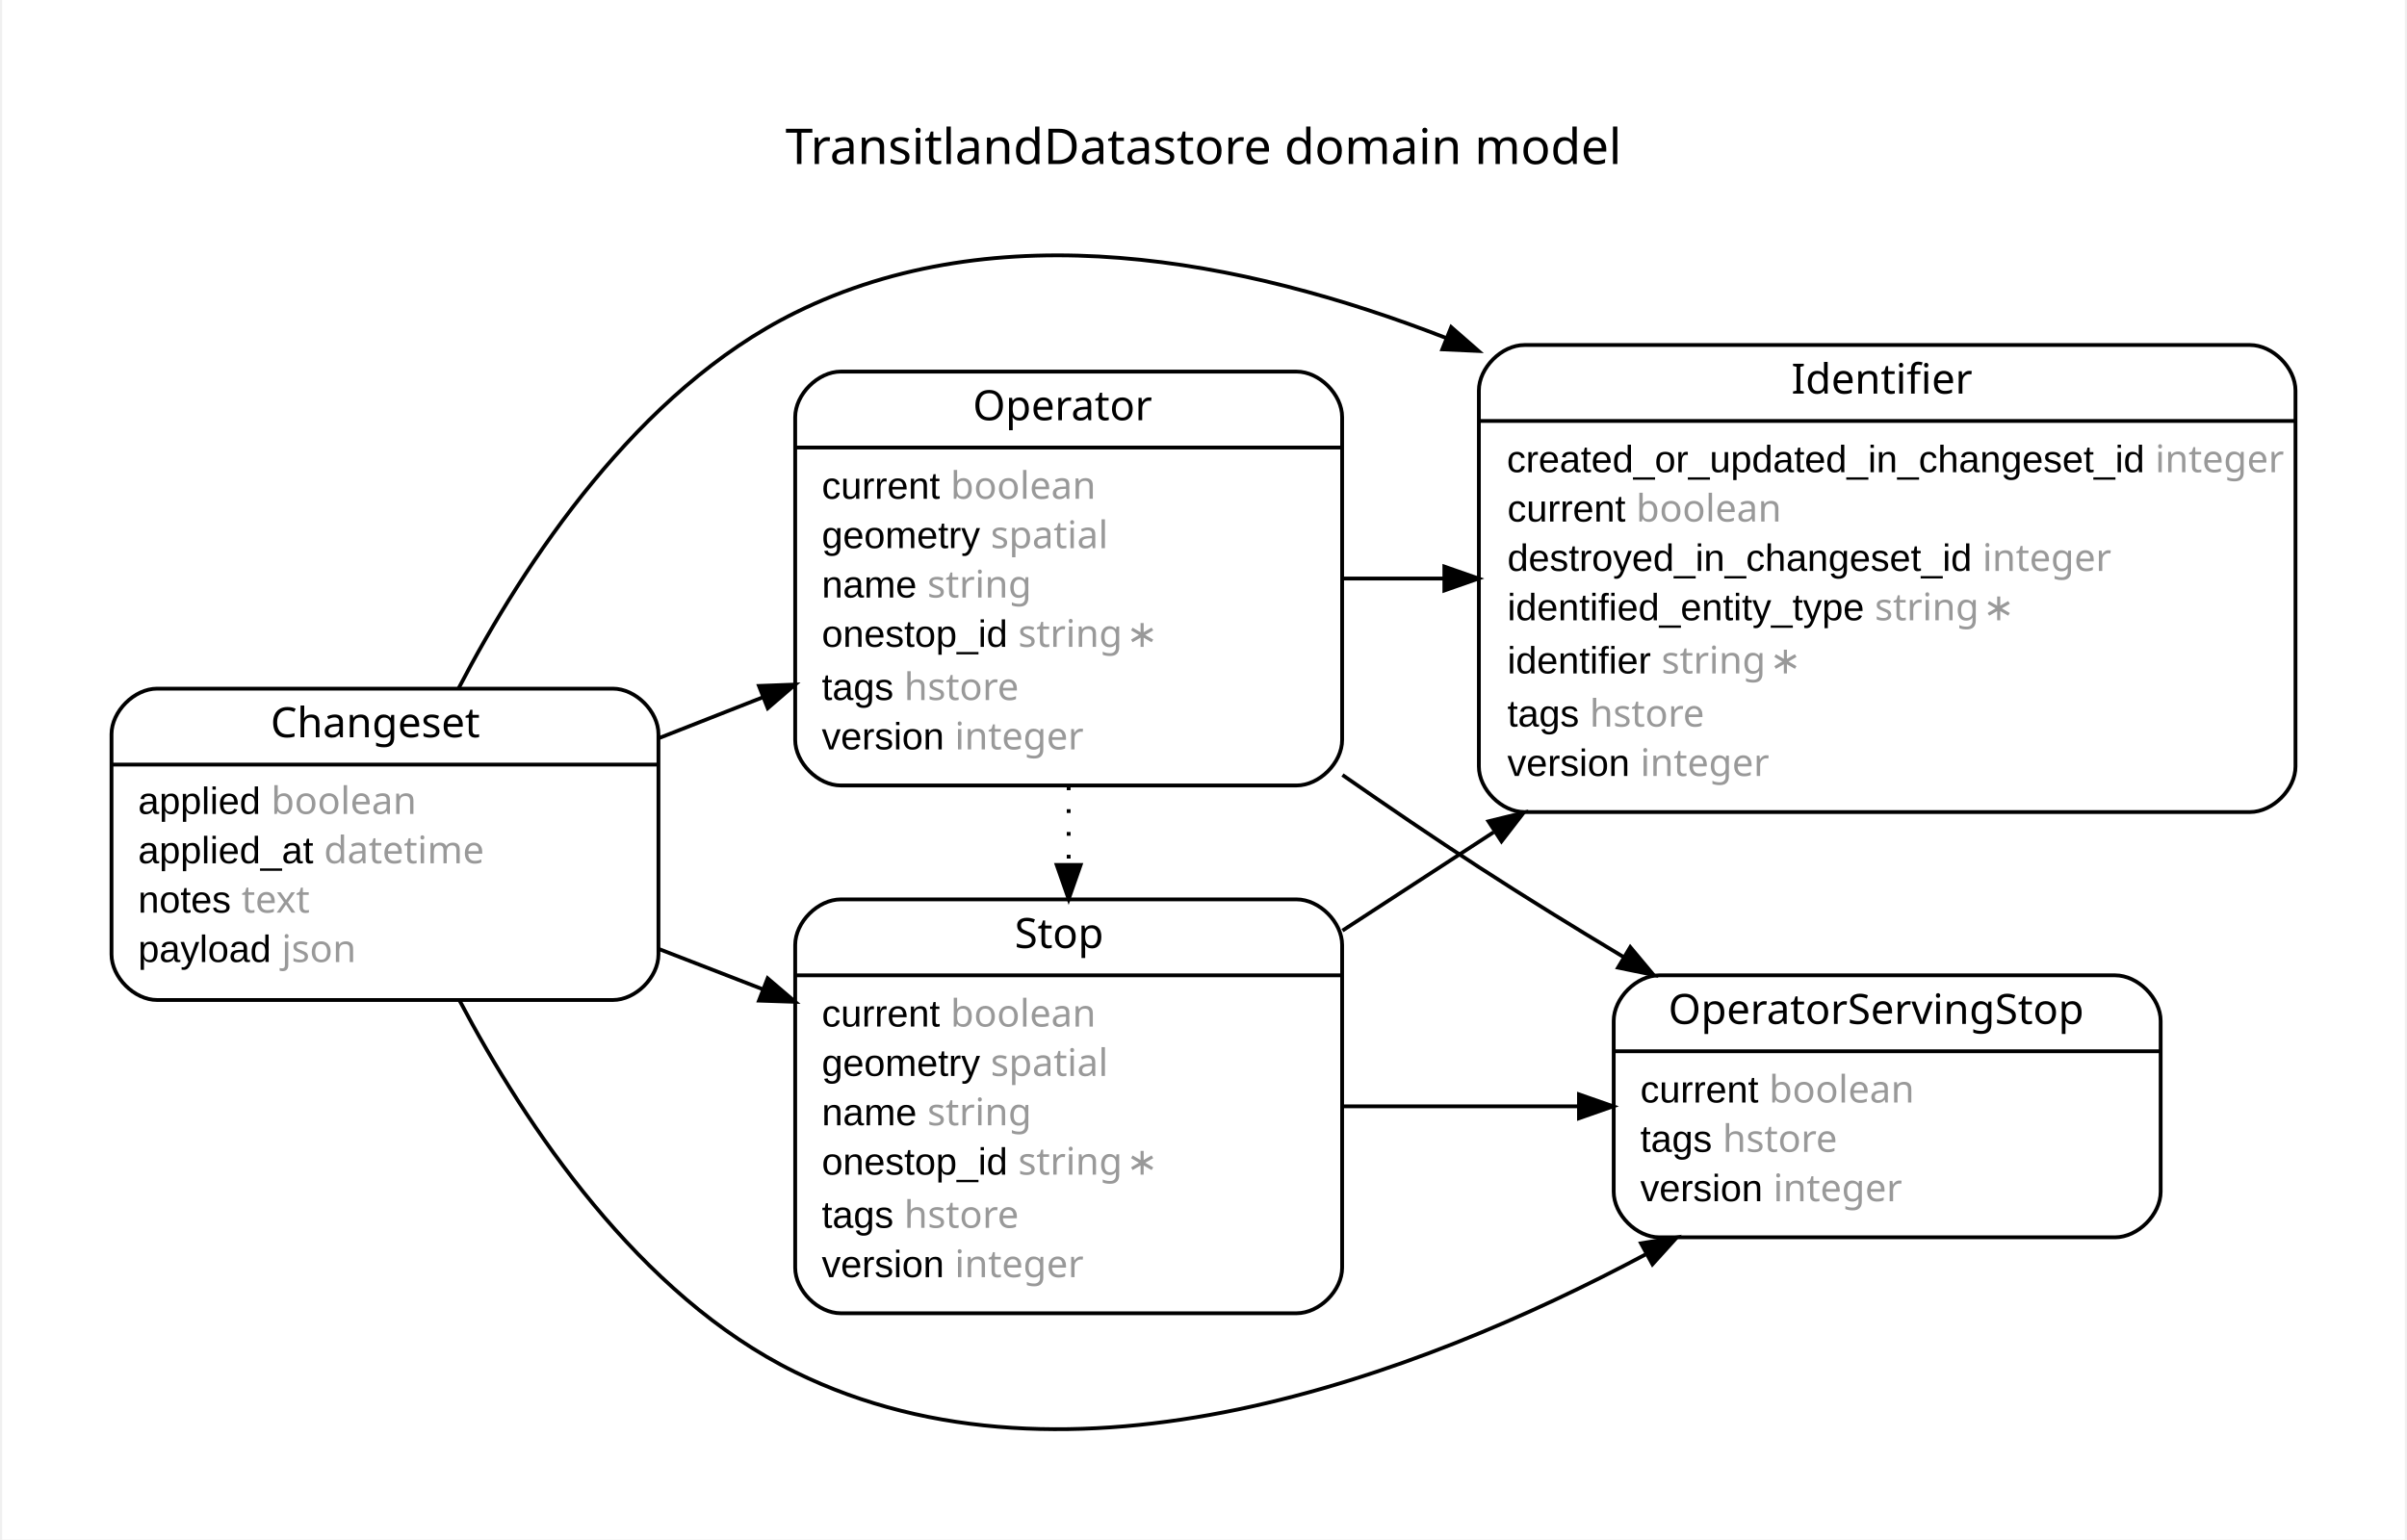
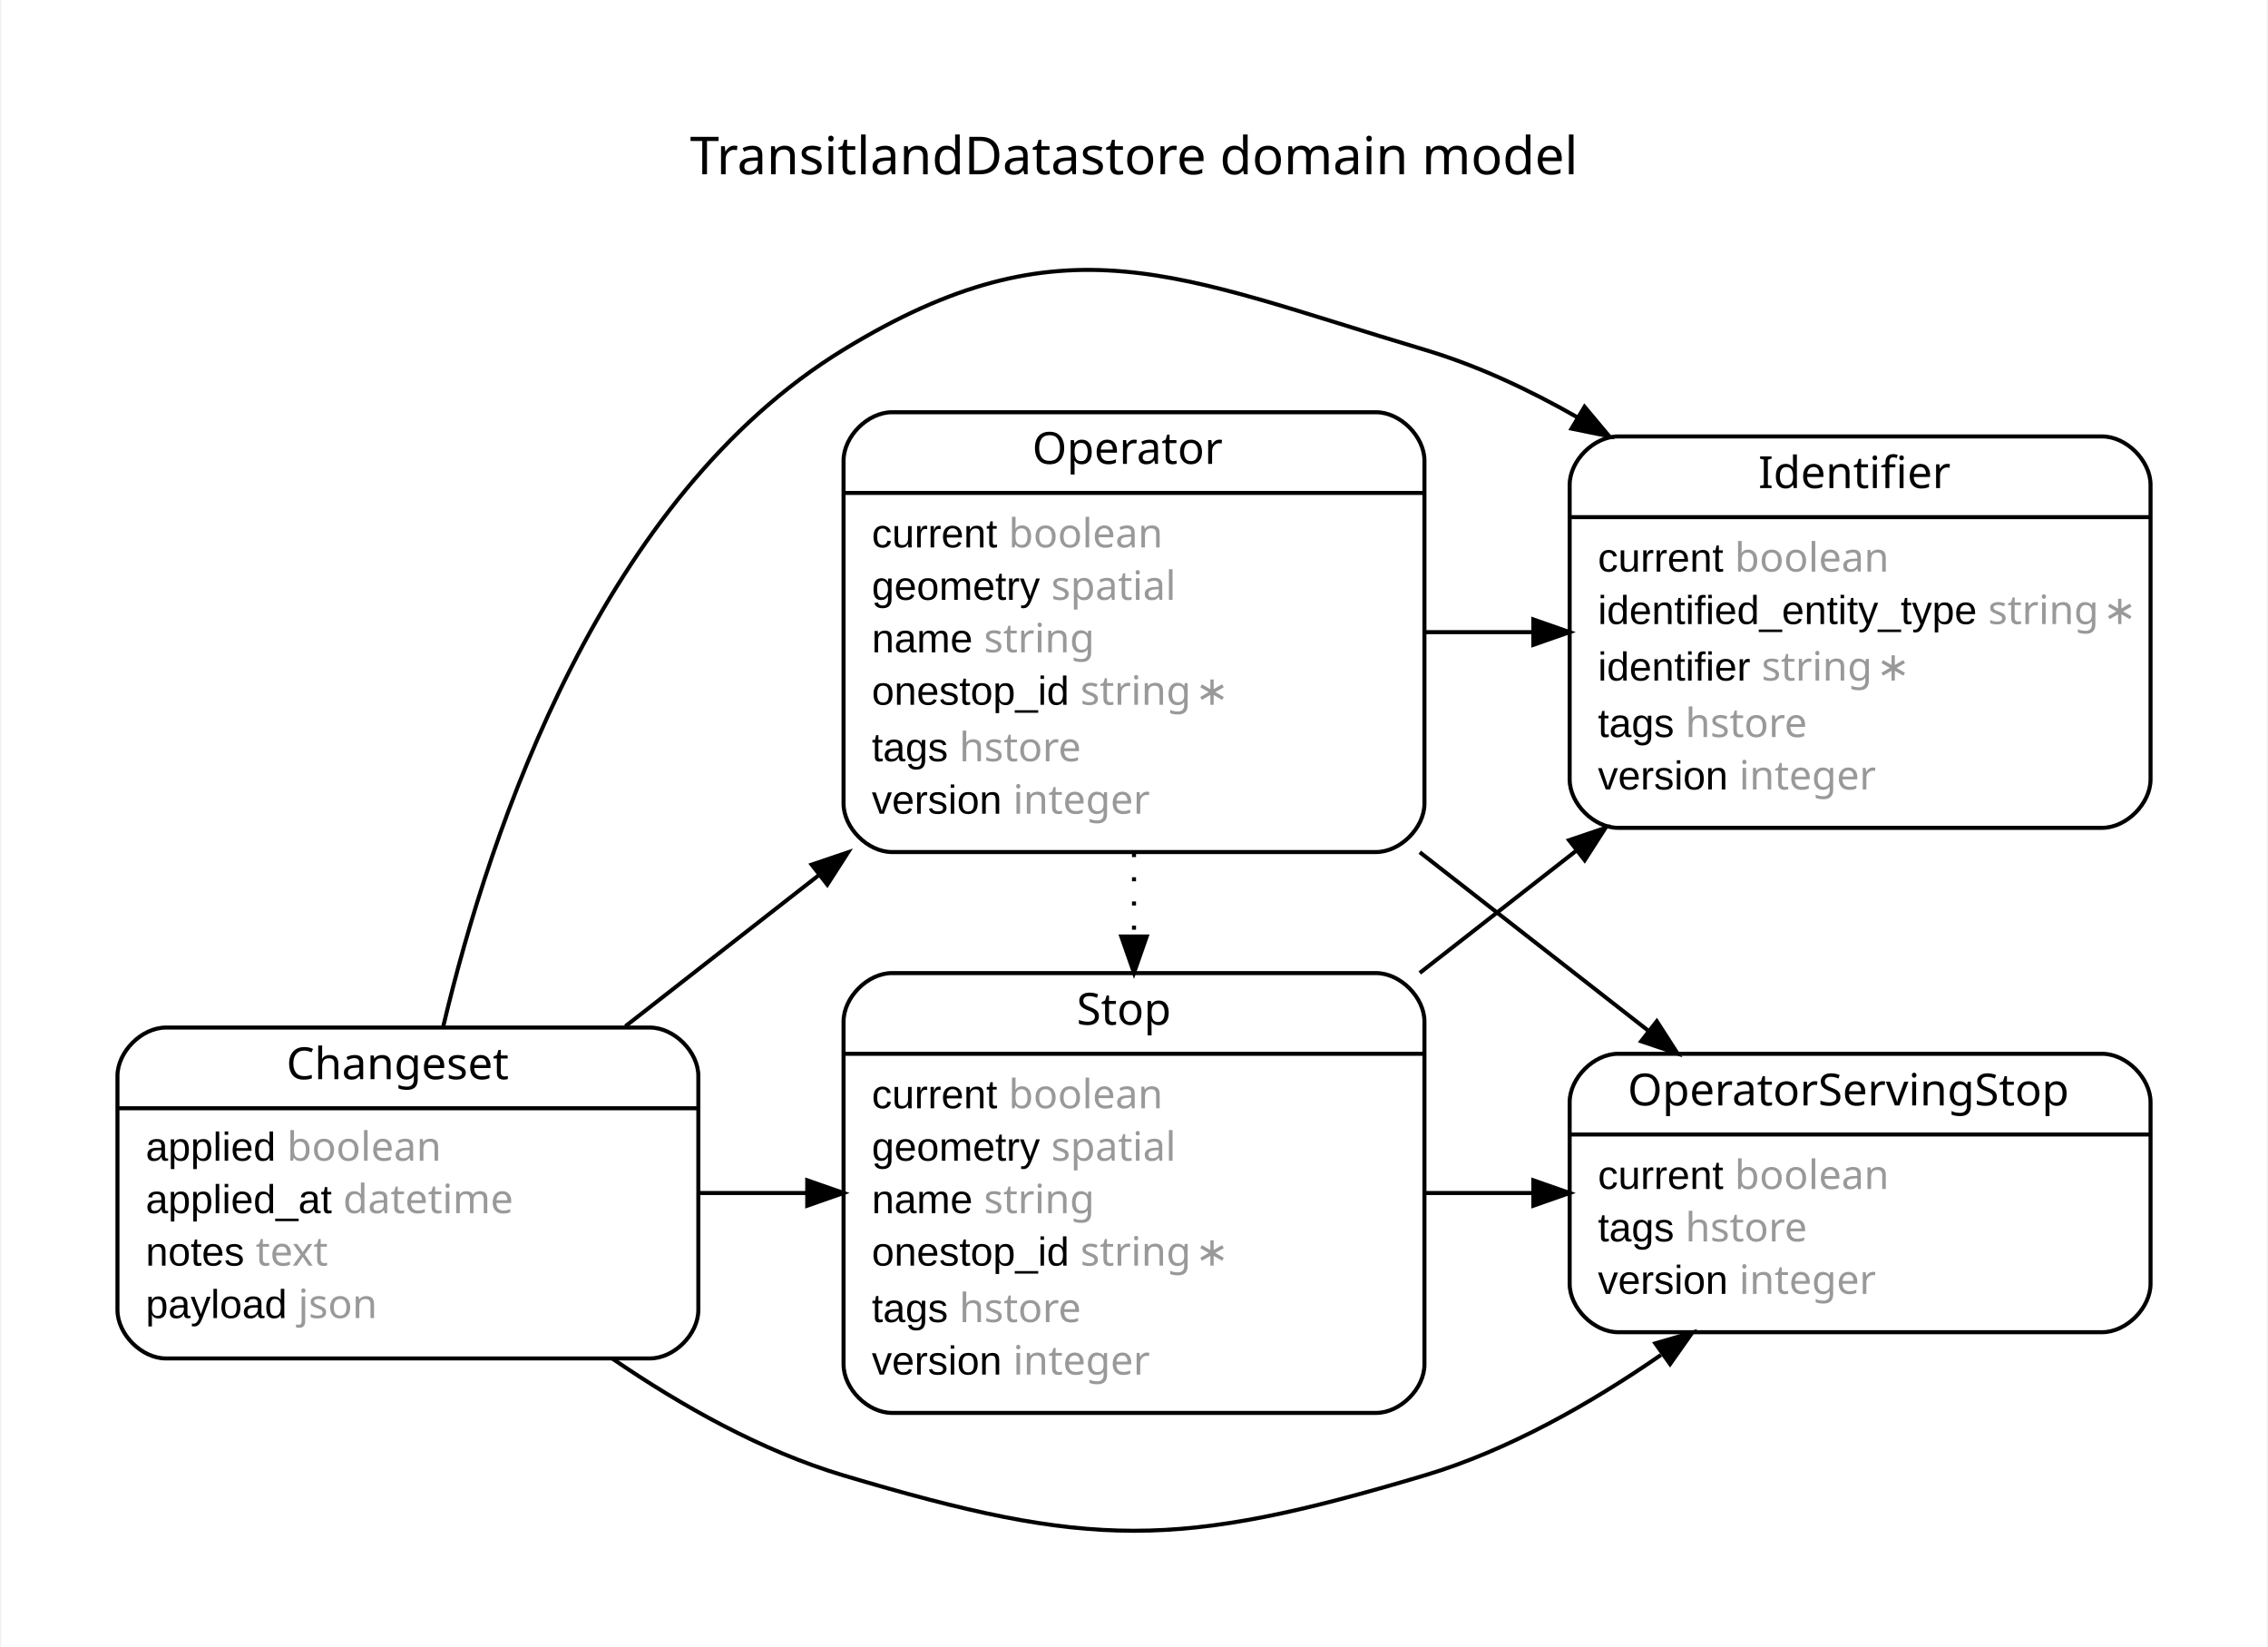
- <svg xmlns="http://www.w3.org/2000/svg" width="633pt" height="405pt" viewBox="0.00 0.00 632.60 405.46">
-   <g id="graph0" class="graph" transform="scale(1 1) rotate(0) translate(28.8 376.657)">
-     <polygon fill="white" stroke="none" points="-28.8,28.8 -28.8,-376.657 603.8,-376.657 603.8,28.8 -28.8,28.8" />
-     <text text-anchor="middle" x="287.5" y="-333.457" font-family="Arial Bold" font-size="13.00">TransitlandDatastore domain model</text>
+ <svg xmlns="http://www.w3.org/2000/svg" width="562pt" height="408pt" viewBox="0.00 0.00 561.60 408.17">
+   <g id="graph0" class="graph" transform="scale(1 1) rotate(0) translate(28.8 379.375)">
+     <polygon fill="white" stroke="none" points="-28.8,28.8 -28.8,-379.375 532.8,-379.375 532.8,28.8 -28.8,28.8" />
+     <text text-anchor="middle" x="252" y="-336.175" font-family="Arial Bold" font-size="13.00">TransitlandDatastore domain model</text>
    <g id="node1" class="node">
-       <path fill="none" stroke="black" d="M12,-113.293C12,-113.293 132,-113.293 132,-113.293 138,-113.293 144,-119.293 144,-125.293 144,-125.293 144,-183.293 144,-183.293 144,-189.293 138,-195.293 132,-195.293 132,-195.293 12,-195.293 12,-195.293 6,-195.293 0,-189.293 0,-183.293 0,-183.293 0,-125.293 0,-125.293 0,-119.293 6,-113.293 12,-113.293" />
-       <text text-anchor="start" x="41.882" y="-182.493" font-family="Arial Bold" font-size="11.00">Changeset</text>
-       <polyline fill="none" stroke="black" points="0,-175.293 144,-175.293 " />
-       <text text-anchor="start" x="7" y="-162.293" font-family="Arial" font-size="10.00">applied </text>
-       <text text-anchor="start" x="42.029" y="-162.293" font-family="Arial Italic" font-size="10.00" fill="#999999">boolean</text>
-       <text text-anchor="start" x="7" y="-149.293" font-family="Arial" font-size="10.00">applied_at </text>
-       <text text-anchor="start" x="55.931" y="-149.293" font-family="Arial Italic" font-size="10.00" fill="#999999">datetime</text>
-       <text text-anchor="start" x="7" y="-136.293" font-family="Arial" font-size="10.00">notes </text>
-       <text text-anchor="start" x="34.241" y="-136.293" font-family="Arial Italic" font-size="10.00" fill="#999999">text</text>
-       <text text-anchor="start" x="7" y="-123.293" font-family="Arial" font-size="10.00">payload </text>
-       <text text-anchor="start" x="44.808" y="-123.293" font-family="Arial Italic" font-size="10.00" fill="#999999">json</text>
+       <path fill="none" stroke="black" d="M12,-42.71C12,-42.71 132,-42.71 132,-42.71 138,-42.71 144,-48.71 144,-54.71 144,-54.71 144,-112.71 144,-112.71 144,-118.71 138,-124.71 132,-124.71 132,-124.71 12,-124.71 12,-124.71 6,-124.71 0,-118.71 0,-112.71 0,-112.71 0,-54.71 0,-54.71 0,-48.71 6,-42.71 12,-42.71" />
+       <text text-anchor="start" x="41.882" y="-111.91" font-family="Arial Bold" font-size="11.00">Changeset</text>
+       <polyline fill="none" stroke="black" points="0,-104.71 144,-104.71 " />
+       <text text-anchor="start" x="7" y="-91.71" font-family="Arial" font-size="10.00">applied </text>
+       <text text-anchor="start" x="42.029" y="-91.71" font-family="Arial Italic" font-size="10.00" fill="#999999">boolean</text>
+       <text text-anchor="start" x="7" y="-78.71" font-family="Arial" font-size="10.00">applied_at </text>
+       <text text-anchor="start" x="55.931" y="-78.71" font-family="Arial Italic" font-size="10.00" fill="#999999">datetime</text>
+       <text text-anchor="start" x="7" y="-65.71" font-family="Arial" font-size="10.00">notes </text>
+       <text text-anchor="start" x="34.241" y="-65.71" font-family="Arial Italic" font-size="10.00" fill="#999999">text</text>
+       <text text-anchor="start" x="7" y="-52.71" font-family="Arial" font-size="10.00">payload </text>
+       <text text-anchor="start" x="44.808" y="-52.71" font-family="Arial Italic" font-size="10.00" fill="#999999">json</text>
    </g>
    <g id="node2" class="node">
-       <path fill="none" stroke="black" d="M372,-162.793C372,-162.793 563,-162.793 563,-162.793 569,-162.793 575,-168.793 575,-174.793 575,-174.793 575,-273.793 575,-273.793 575,-279.793 569,-285.793 563,-285.793 563,-285.793 372,-285.793 372,-285.793 366,-285.793 360,-279.793 360,-273.793 360,-273.793 360,-174.793 360,-174.793 360,-168.793 366,-162.793 372,-162.793" />
-       <text text-anchor="start" x="442.275" y="-272.993" font-family="Arial Bold" font-size="11.00">Identifier</text>
-       <polyline fill="none" stroke="black" points="360,-265.793 575,-265.793 " />
-       <text text-anchor="start" x="367.365" y="-252.293" font-family="Arial" font-size="10.00">created_or_updated_in_changeset_id </text>
-       <text text-anchor="start" x="538.059" y="-252.293" font-family="Arial Italic" font-size="10.00" fill="#999999">integer</text>
-       <text text-anchor="start" x="367.5" y="-239.293" font-family="Arial" font-size="10.00">current </text>
-       <text text-anchor="start" x="401.401" y="-239.293" font-family="Arial Italic" font-size="10.00" fill="#999999">boolean</text>
-       <text text-anchor="start" x="367.5" y="-226.293" font-family="Arial" font-size="10.00">destroyed_in_changeset_id </text>
-       <text text-anchor="start" x="492.593" y="-226.293" font-family="Arial Italic" font-size="10.00" fill="#999999">integer</text>
-       <text text-anchor="start" x="367.5" y="-213.293" font-family="Arial" font-size="10.00">identified_entity_type </text>
-       <text text-anchor="start" x="464.233" y="-213.293" font-family="Arial Italic" font-size="10.00" fill="#999999">string ∗</text>
-       <text text-anchor="start" x="367.5" y="-199.293" font-family="Arial" font-size="10.00">identifier </text>
-       <text text-anchor="start" x="408.076" y="-199.293" font-family="Arial Italic" font-size="10.00" fill="#999999">string ∗</text>
-       <text text-anchor="start" x="367.5" y="-185.293" font-family="Arial" font-size="10.00">tags </text>
-       <text text-anchor="start" x="389.18" y="-185.293" font-family="Arial Italic" font-size="10.00" fill="#999999">hstore</text>
-       <text text-anchor="start" x="367.5" y="-172.293" font-family="Arial" font-size="10.00">version </text>
-       <text text-anchor="start" x="402.515" y="-172.293" font-family="Arial Italic" font-size="10.00" fill="#999999">integer</text>
+       <path fill="none" stroke="black" d="M372,-174.21C372,-174.21 492,-174.21 492,-174.21 498,-174.21 504,-180.21 504,-186.21 504,-186.21 504,-259.21 504,-259.21 504,-265.21 498,-271.21 492,-271.21 492,-271.21 372,-271.21 372,-271.21 366,-271.21 360,-265.21 360,-259.21 360,-259.21 360,-186.21 360,-186.21 360,-180.21 366,-174.21 372,-174.21" />
+       <text text-anchor="start" x="406.775" y="-258.41" font-family="Arial Bold" font-size="11.00">Identifier</text>
+       <polyline fill="none" stroke="black" points="360,-251.21 504,-251.21 " />
+       <text text-anchor="start" x="367" y="-237.71" font-family="Arial" font-size="10.00">current </text>
+       <text text-anchor="start" x="400.901" y="-237.71" font-family="Arial Italic" font-size="10.00" fill="#999999">boolean</text>
+       <text text-anchor="start" x="367" y="-224.71" font-family="Arial" font-size="10.00">identified_entity_type </text>
+       <text text-anchor="start" x="463.733" y="-224.71" font-family="Arial Italic" font-size="10.00" fill="#999999">string ∗</text>
+       <text text-anchor="start" x="367" y="-210.71" font-family="Arial" font-size="10.00">identifier </text>
+       <text text-anchor="start" x="407.576" y="-210.71" font-family="Arial Italic" font-size="10.00" fill="#999999">string ∗</text>
+       <text text-anchor="start" x="367" y="-196.71" font-family="Arial" font-size="10.00">tags </text>
+       <text text-anchor="start" x="388.68" y="-196.71" font-family="Arial Italic" font-size="10.00" fill="#999999">hstore</text>
+       <text text-anchor="start" x="367" y="-183.71" font-family="Arial" font-size="10.00">version </text>
+       <text text-anchor="start" x="402.015" y="-183.71" font-family="Arial Italic" font-size="10.00" fill="#999999">integer</text>
    </g>
-     <g id="edge6" class="edge">
-       <path fill="none" stroke="black" d="M91.336,-195.297C108.804,-228.792 138.59,-273.822 180,-294.293 233.373,-320.677 297.369,-308.651 351.325,-287.664" />
-       <polygon fill="black" stroke="black" points="352.717,-290.5 359.896,-284.224 350.37,-284.654 352.717,-290.5" />
+     <g id="edge9" class="edge">
+       <path fill="none" stroke="black" d="M80.783,-125.07C92.605,-174.836 120.357,-256.24 180,-292.71 234.601,-326.097 262.666,-310.99 324,-292.71 337.001,-288.835 349.893,-282.821 361.986,-275.91" />
+       <polygon fill="black" stroke="black" points="363.688,-278.563 369.811,-271.253 360.466,-273.149 363.688,-278.563" />
    </g>
    <g id="node3" class="node">
-       <path fill="none" stroke="black" d="M192,-169.793C192,-169.793 312,-169.793 312,-169.793 318,-169.793 324,-175.793 324,-181.793 324,-181.793 324,-266.793 324,-266.793 324,-272.793 318,-278.793 312,-278.793 312,-278.793 192,-278.793 192,-278.793 186,-278.793 180,-272.793 180,-266.793 180,-266.793 180,-181.793 180,-181.793 180,-175.793 186,-169.793 192,-169.793" />
-       <text text-anchor="start" x="226.773" y="-265.993" font-family="Arial Bold" font-size="11.00">Operator</text>
-       <polyline fill="none" stroke="black" points="180,-258.793 324,-258.793 " />
-       <text text-anchor="start" x="187" y="-245.293" font-family="Arial" font-size="10.00">current </text>
-       <text text-anchor="start" x="220.901" y="-245.293" font-family="Arial Italic" font-size="10.00" fill="#999999">boolean</text>
-       <text text-anchor="start" x="187" y="-232.293" font-family="Arial" font-size="10.00">geometry </text>
-       <text text-anchor="start" x="231.463" y="-232.293" font-family="Arial Italic" font-size="10.00" fill="#999999">spatial</text>
-       <text text-anchor="start" x="187" y="-219.293" font-family="Arial" font-size="10.00">name </text>
-       <text text-anchor="start" x="214.793" y="-219.293" font-family="Arial Italic" font-size="10.00" fill="#999999">string</text>
-       <text text-anchor="start" x="187" y="-206.293" font-family="Arial" font-size="10.00">onestop_id </text>
-       <text text-anchor="start" x="238.709" y="-206.293" font-family="Arial Italic" font-size="10.00" fill="#999999">string ∗</text>
-       <text text-anchor="start" x="187" y="-192.293" font-family="Arial" font-size="10.00">tags </text>
-       <text text-anchor="start" x="208.68" y="-192.293" font-family="Arial Italic" font-size="10.00" fill="#999999">hstore</text>
-       <text text-anchor="start" x="187" y="-179.293" font-family="Arial" font-size="10.00">version </text>
-       <text text-anchor="start" x="222.015" y="-179.293" font-family="Arial Italic" font-size="10.00" fill="#999999">integer</text>
+       <path fill="none" stroke="black" d="M192,-168.21C192,-168.21 312,-168.21 312,-168.21 318,-168.21 324,-174.21 324,-180.21 324,-180.21 324,-265.21 324,-265.21 324,-271.21 318,-277.21 312,-277.21 312,-277.21 192,-277.21 192,-277.21 186,-277.21 180,-271.21 180,-265.21 180,-265.21 180,-180.21 180,-180.21 180,-174.21 186,-168.21 192,-168.21" />
+       <text text-anchor="start" x="226.773" y="-264.41" font-family="Arial Bold" font-size="11.00">Operator</text>
+       <polyline fill="none" stroke="black" points="180,-257.21 324,-257.21 " />
+       <text text-anchor="start" x="187" y="-243.71" font-family="Arial" font-size="10.00">current </text>
+       <text text-anchor="start" x="220.901" y="-243.71" font-family="Arial Italic" font-size="10.00" fill="#999999">boolean</text>
+       <text text-anchor="start" x="187" y="-230.71" font-family="Arial" font-size="10.00">geometry </text>
+       <text text-anchor="start" x="231.463" y="-230.71" font-family="Arial Italic" font-size="10.00" fill="#999999">spatial</text>
+       <text text-anchor="start" x="187" y="-217.71" font-family="Arial" font-size="10.00">name </text>
+       <text text-anchor="start" x="214.793" y="-217.71" font-family="Arial Italic" font-size="10.00" fill="#999999">string</text>
+       <text text-anchor="start" x="187" y="-204.71" font-family="Arial" font-size="10.00">onestop_id </text>
+       <text text-anchor="start" x="238.709" y="-204.71" font-family="Arial Italic" font-size="10.00" fill="#999999">string ∗</text>
+       <text text-anchor="start" x="187" y="-190.71" font-family="Arial" font-size="10.00">tags </text>
+       <text text-anchor="start" x="208.68" y="-190.71" font-family="Arial Italic" font-size="10.00" fill="#999999">hstore</text>
+       <text text-anchor="start" x="187" y="-177.71" font-family="Arial" font-size="10.00">version </text>
+       <text text-anchor="start" x="222.015" y="-177.71" font-family="Arial Italic" font-size="10.00" fill="#999999">integer</text>
    </g>
-     <g id="edge4" class="edge">
-       <path fill="none" stroke="black" d="M144.118,-182.26C153.07,-185.781 162.275,-189.401 171.349,-192.969" />
-       <polygon fill="black" stroke="black" points="170.467,-196.007 179.995,-196.369 172.773,-190.144 170.467,-196.007" />
+     <g id="edge5" class="edge">
+       <path fill="none" stroke="black" d="M125.924,-125.038C140.943,-136.767 157.612,-149.783 173.755,-162.39" />
+       <polygon fill="black" stroke="black" points="172.095,-165.09 181.128,-168.147 175.973,-160.125 172.095,-165.09" />
    </g>
    <g id="node4" class="node">
-       <path fill="none" stroke="black" d="M407.5,-50.793C407.5,-50.793 527.5,-50.793 527.5,-50.793 533.5,-50.793 539.5,-56.793 539.5,-62.793 539.5,-62.793 539.5,-107.793 539.5,-107.793 539.5,-113.793 533.5,-119.793 527.5,-119.793 527.5,-119.793 407.5,-119.793 407.5,-119.793 401.5,-119.793 395.5,-113.793 395.5,-107.793 395.5,-107.793 395.5,-62.793 395.5,-62.793 395.5,-56.793 401.5,-50.793 407.5,-50.793" />
-       <text text-anchor="start" x="409.88" y="-106.993" font-family="Arial Bold" font-size="11.00">OperatorServingStop</text>
-       <polyline fill="none" stroke="black" points="395.5,-99.793 539.5,-99.793 " />
-       <text text-anchor="start" x="402.5" y="-86.293" font-family="Arial" font-size="10.00">current </text>
-       <text text-anchor="start" x="436.401" y="-86.293" font-family="Arial Italic" font-size="10.00" fill="#999999">boolean</text>
-       <text text-anchor="start" x="402.5" y="-73.293" font-family="Arial" font-size="10.00">tags </text>
-       <text text-anchor="start" x="424.18" y="-73.293" font-family="Arial Italic" font-size="10.00" fill="#999999">hstore</text>
-       <text text-anchor="start" x="402.5" y="-60.293" font-family="Arial" font-size="10.00">version </text>
-       <text text-anchor="start" x="437.515" y="-60.293" font-family="Arial Italic" font-size="10.00" fill="#999999">integer</text>
+       <path fill="none" stroke="black" d="M372,-49.21C372,-49.21 492,-49.21 492,-49.21 498,-49.21 504,-55.21 504,-61.21 504,-61.21 504,-106.21 504,-106.21 504,-112.21 498,-118.21 492,-118.21 492,-118.21 372,-118.21 372,-118.21 366,-118.21 360,-112.21 360,-106.21 360,-106.21 360,-61.21 360,-61.21 360,-55.21 366,-49.21 372,-49.21" />
+       <text text-anchor="start" x="374.38" y="-105.41" font-family="Arial Bold" font-size="11.00">OperatorServingStop</text>
+       <polyline fill="none" stroke="black" points="360,-98.21 504,-98.21 " />
+       <text text-anchor="start" x="367" y="-84.71" font-family="Arial" font-size="10.00">current </text>
+       <text text-anchor="start" x="400.901" y="-84.71" font-family="Arial Italic" font-size="10.00" fill="#999999">boolean</text>
+       <text text-anchor="start" x="367" y="-71.71" font-family="Arial" font-size="10.00">tags </text>
+       <text text-anchor="start" x="388.68" y="-71.71" font-family="Arial Italic" font-size="10.00" fill="#999999">hstore</text>
+       <text text-anchor="start" x="367" y="-58.71" font-family="Arial" font-size="10.00">version </text>
+       <text text-anchor="start" x="402.015" y="-58.71" font-family="Arial Italic" font-size="10.00" fill="#999999">integer</text>
    </g>
-     <g id="edge5" class="edge">
-       <path fill="none" stroke="black" d="M91.587,-113.241C109.126,-80.015 138.878,-35.532 180,-15.293 252.286,20.285 343.948,-14.317 403.858,-46.27" />
-       <polygon fill="black" stroke="black" points="402.685,-49.217 412.096,-50.753 405.697,-43.684 402.685,-49.217" />
+     <g id="edge7" class="edge">
+       <path fill="none" stroke="black" d="M122.75,-42.622C139.845,-30.926 159.79,-19.734 180,-13.71 241.334,4.57 262.666,4.57 324,-13.71 344.754,-19.896 365.23,-31.533 382.624,-43.568" />
+       <polygon fill="black" stroke="black" points="381.234,-46.446 390.39,-49.108 384.892,-41.317 381.234,-46.446" />
    </g>
    <g id="node5" class="node">
-       <path fill="none" stroke="black" d="M192,-30.793C192,-30.793 312,-30.793 312,-30.793 318,-30.793 324,-36.793 324,-42.793 324,-42.793 324,-127.793 324,-127.793 324,-133.793 318,-139.793 312,-139.793 312,-139.793 192,-139.793 192,-139.793 186,-139.793 180,-133.793 180,-127.793 180,-127.793 180,-42.793 180,-42.793 180,-36.793 186,-30.793 192,-30.793" />
-       <text text-anchor="start" x="237.781" y="-126.993" font-family="Arial Bold" font-size="11.00">Stop</text>
-       <polyline fill="none" stroke="black" points="180,-119.793 324,-119.793 " />
-       <text text-anchor="start" x="187" y="-106.293" font-family="Arial" font-size="10.00">current </text>
-       <text text-anchor="start" x="220.901" y="-106.293" font-family="Arial Italic" font-size="10.00" fill="#999999">boolean</text>
-       <text text-anchor="start" x="187" y="-93.293" font-family="Arial" font-size="10.00">geometry </text>
-       <text text-anchor="start" x="231.463" y="-93.293" font-family="Arial Italic" font-size="10.00" fill="#999999">spatial</text>
-       <text text-anchor="start" x="187" y="-80.293" font-family="Arial" font-size="10.00">name </text>
-       <text text-anchor="start" x="214.793" y="-80.293" font-family="Arial Italic" font-size="10.00" fill="#999999">string</text>
-       <text text-anchor="start" x="187" y="-67.293" font-family="Arial" font-size="10.00">onestop_id </text>
-       <text text-anchor="start" x="238.709" y="-67.293" font-family="Arial Italic" font-size="10.00" fill="#999999">string ∗</text>
-       <text text-anchor="start" x="187" y="-53.293" font-family="Arial" font-size="10.00">tags </text>
-       <text text-anchor="start" x="208.68" y="-53.293" font-family="Arial Italic" font-size="10.00" fill="#999999">hstore</text>
-       <text text-anchor="start" x="187" y="-40.293" font-family="Arial" font-size="10.00">version </text>
-       <text text-anchor="start" x="222.015" y="-40.293" font-family="Arial Italic" font-size="10.00" fill="#999999">integer</text>
+       <path fill="none" stroke="black" d="M192,-29.21C192,-29.21 312,-29.21 312,-29.21 318,-29.21 324,-35.21 324,-41.21 324,-41.21 324,-126.21 324,-126.21 324,-132.21 318,-138.21 312,-138.21 312,-138.21 192,-138.21 192,-138.21 186,-138.21 180,-132.21 180,-126.21 180,-126.21 180,-41.21 180,-41.21 180,-35.21 186,-29.21 192,-29.21" />
+       <text text-anchor="start" x="237.781" y="-125.41" font-family="Arial Bold" font-size="11.00">Stop</text>
+       <polyline fill="none" stroke="black" points="180,-118.21 324,-118.21 " />
+       <text text-anchor="start" x="187" y="-104.71" font-family="Arial" font-size="10.00">current </text>
+       <text text-anchor="start" x="220.901" y="-104.71" font-family="Arial Italic" font-size="10.00" fill="#999999">boolean</text>
+       <text text-anchor="start" x="187" y="-91.71" font-family="Arial" font-size="10.00">geometry </text>
+       <text text-anchor="start" x="231.463" y="-91.71" font-family="Arial Italic" font-size="10.00" fill="#999999">spatial</text>
+       <text text-anchor="start" x="187" y="-78.71" font-family="Arial" font-size="10.00">name </text>
+       <text text-anchor="start" x="214.793" y="-78.71" font-family="Arial Italic" font-size="10.00" fill="#999999">string</text>
+       <text text-anchor="start" x="187" y="-65.71" font-family="Arial" font-size="10.00">onestop_id </text>
+       <text text-anchor="start" x="238.709" y="-65.71" font-family="Arial Italic" font-size="10.00" fill="#999999">string ∗</text>
+       <text text-anchor="start" x="187" y="-51.71" font-family="Arial" font-size="10.00">tags </text>
+       <text text-anchor="start" x="208.68" y="-51.71" font-family="Arial Italic" font-size="10.00" fill="#999999">hstore</text>
+       <text text-anchor="start" x="187" y="-38.71" font-family="Arial" font-size="10.00">version </text>
+       <text text-anchor="start" x="222.015" y="-38.71" font-family="Arial Italic" font-size="10.00" fill="#999999">integer</text>
    </g>
    <g id="edge3" class="edge">
-       <path fill="none" stroke="black" d="M144.118,-126.724C153.07,-123.254 162.275,-119.686 171.349,-116.169" />
-       <polygon fill="black" stroke="black" points="172.742,-119.007 179.995,-112.817 170.465,-113.133 172.742,-119.007" />
+       <path fill="none" stroke="black" d="M144.118,-83.71C152.886,-83.71 161.896,-83.71 170.787,-83.71" />
+       <polygon fill="black" stroke="black" points="170.995,-86.86 179.995,-83.71 170.995,-80.56 170.995,-86.86" />
    </g>
    <g id="edge1" class="edge">
-       <path fill="none" stroke="black" d="M324.092,-224.293C332.735,-224.293 341.73,-224.293 350.813,-224.293" />
-       <polygon fill="black" stroke="black" points="350.914,-227.443 359.914,-224.293 350.914,-221.143 350.914,-227.443" />
+       <path fill="none" stroke="black" d="M324.118,-222.71C332.886,-222.71 341.896,-222.71 350.787,-222.71" />
+       <polygon fill="black" stroke="black" points="350.995,-225.86 359.995,-222.71 350.995,-219.56 350.995,-225.86" />
    </g>
-     <g id="edge9" class="edge">
-       <path fill="none" stroke="black" d="M324.088,-172.559C335.966,-164.275 348.247,-155.924 360,-148.293 372.16,-140.397 385.311,-132.285 398.085,-124.621" />
-       <polygon fill="black" stroke="black" points="399.863,-127.228 405.978,-119.912 396.635,-121.818 399.863,-127.228" />
+     <g id="edge11" class="edge">
+       <path fill="none" stroke="black" d="M322.839,-168.173C341.674,-153.465 361.71,-137.819 379.353,-124.041" />
+       <polygon fill="black" stroke="black" points="381.603,-126.281 386.758,-118.259 377.726,-121.315 381.603,-126.281" />
    </g>
-     <g id="edge10" class="edge">
-       <path fill="none" stroke="black" stroke-dasharray="1,5" d="M252,-169.544C252,-162.742 252,-155.939 252,-149.137" />
-       <polygon fill="black" stroke="black" points="255.15,-148.861 252,-139.861 248.85,-148.861 255.15,-148.861" />
+     <g id="edge12" class="edge">
+       <path fill="none" stroke="black" stroke-dasharray="1,5" d="M252,-167.962C252,-161.159 252,-154.357 252,-147.555" />
+       <polygon fill="black" stroke="black" points="255.15,-147.279 252,-138.279 248.85,-147.279 255.15,-147.279" />
    </g>
    <g id="edge2" class="edge">
-       <path fill="none" stroke="black" d="M324.092,-131.578C336.869,-139.896 350.416,-148.715 363.875,-157.478" />
-       <polygon fill="black" stroke="black" points="362.521,-160.356 371.783,-162.626 365.959,-155.076 362.521,-160.356" />
+       <path fill="none" stroke="black" d="M322.839,-138.248C335.541,-148.166 348.789,-158.511 361.481,-168.423" />
+       <polygon fill="black" stroke="black" points="359.849,-171.145 368.881,-174.201 363.726,-166.179 359.849,-171.145" />
    </g>
    <g id="edge13" class="edge">
-       <path fill="none" stroke="black" d="M324.092,-85.293C343.974,-85.293 365.72,-85.293 386.099,-85.293" />
-       <polygon fill="black" stroke="black" points="386.354,-88.443 395.354,-85.293 386.354,-82.143 386.354,-88.443" />
+       <path fill="none" stroke="black" d="M324.118,-83.71C332.886,-83.71 341.896,-83.71 350.787,-83.71" />
+       <polygon fill="black" stroke="black" points="350.995,-86.86 359.995,-83.71 350.995,-80.56 350.995,-86.86" />
    </g>
  </g>
</svg>
